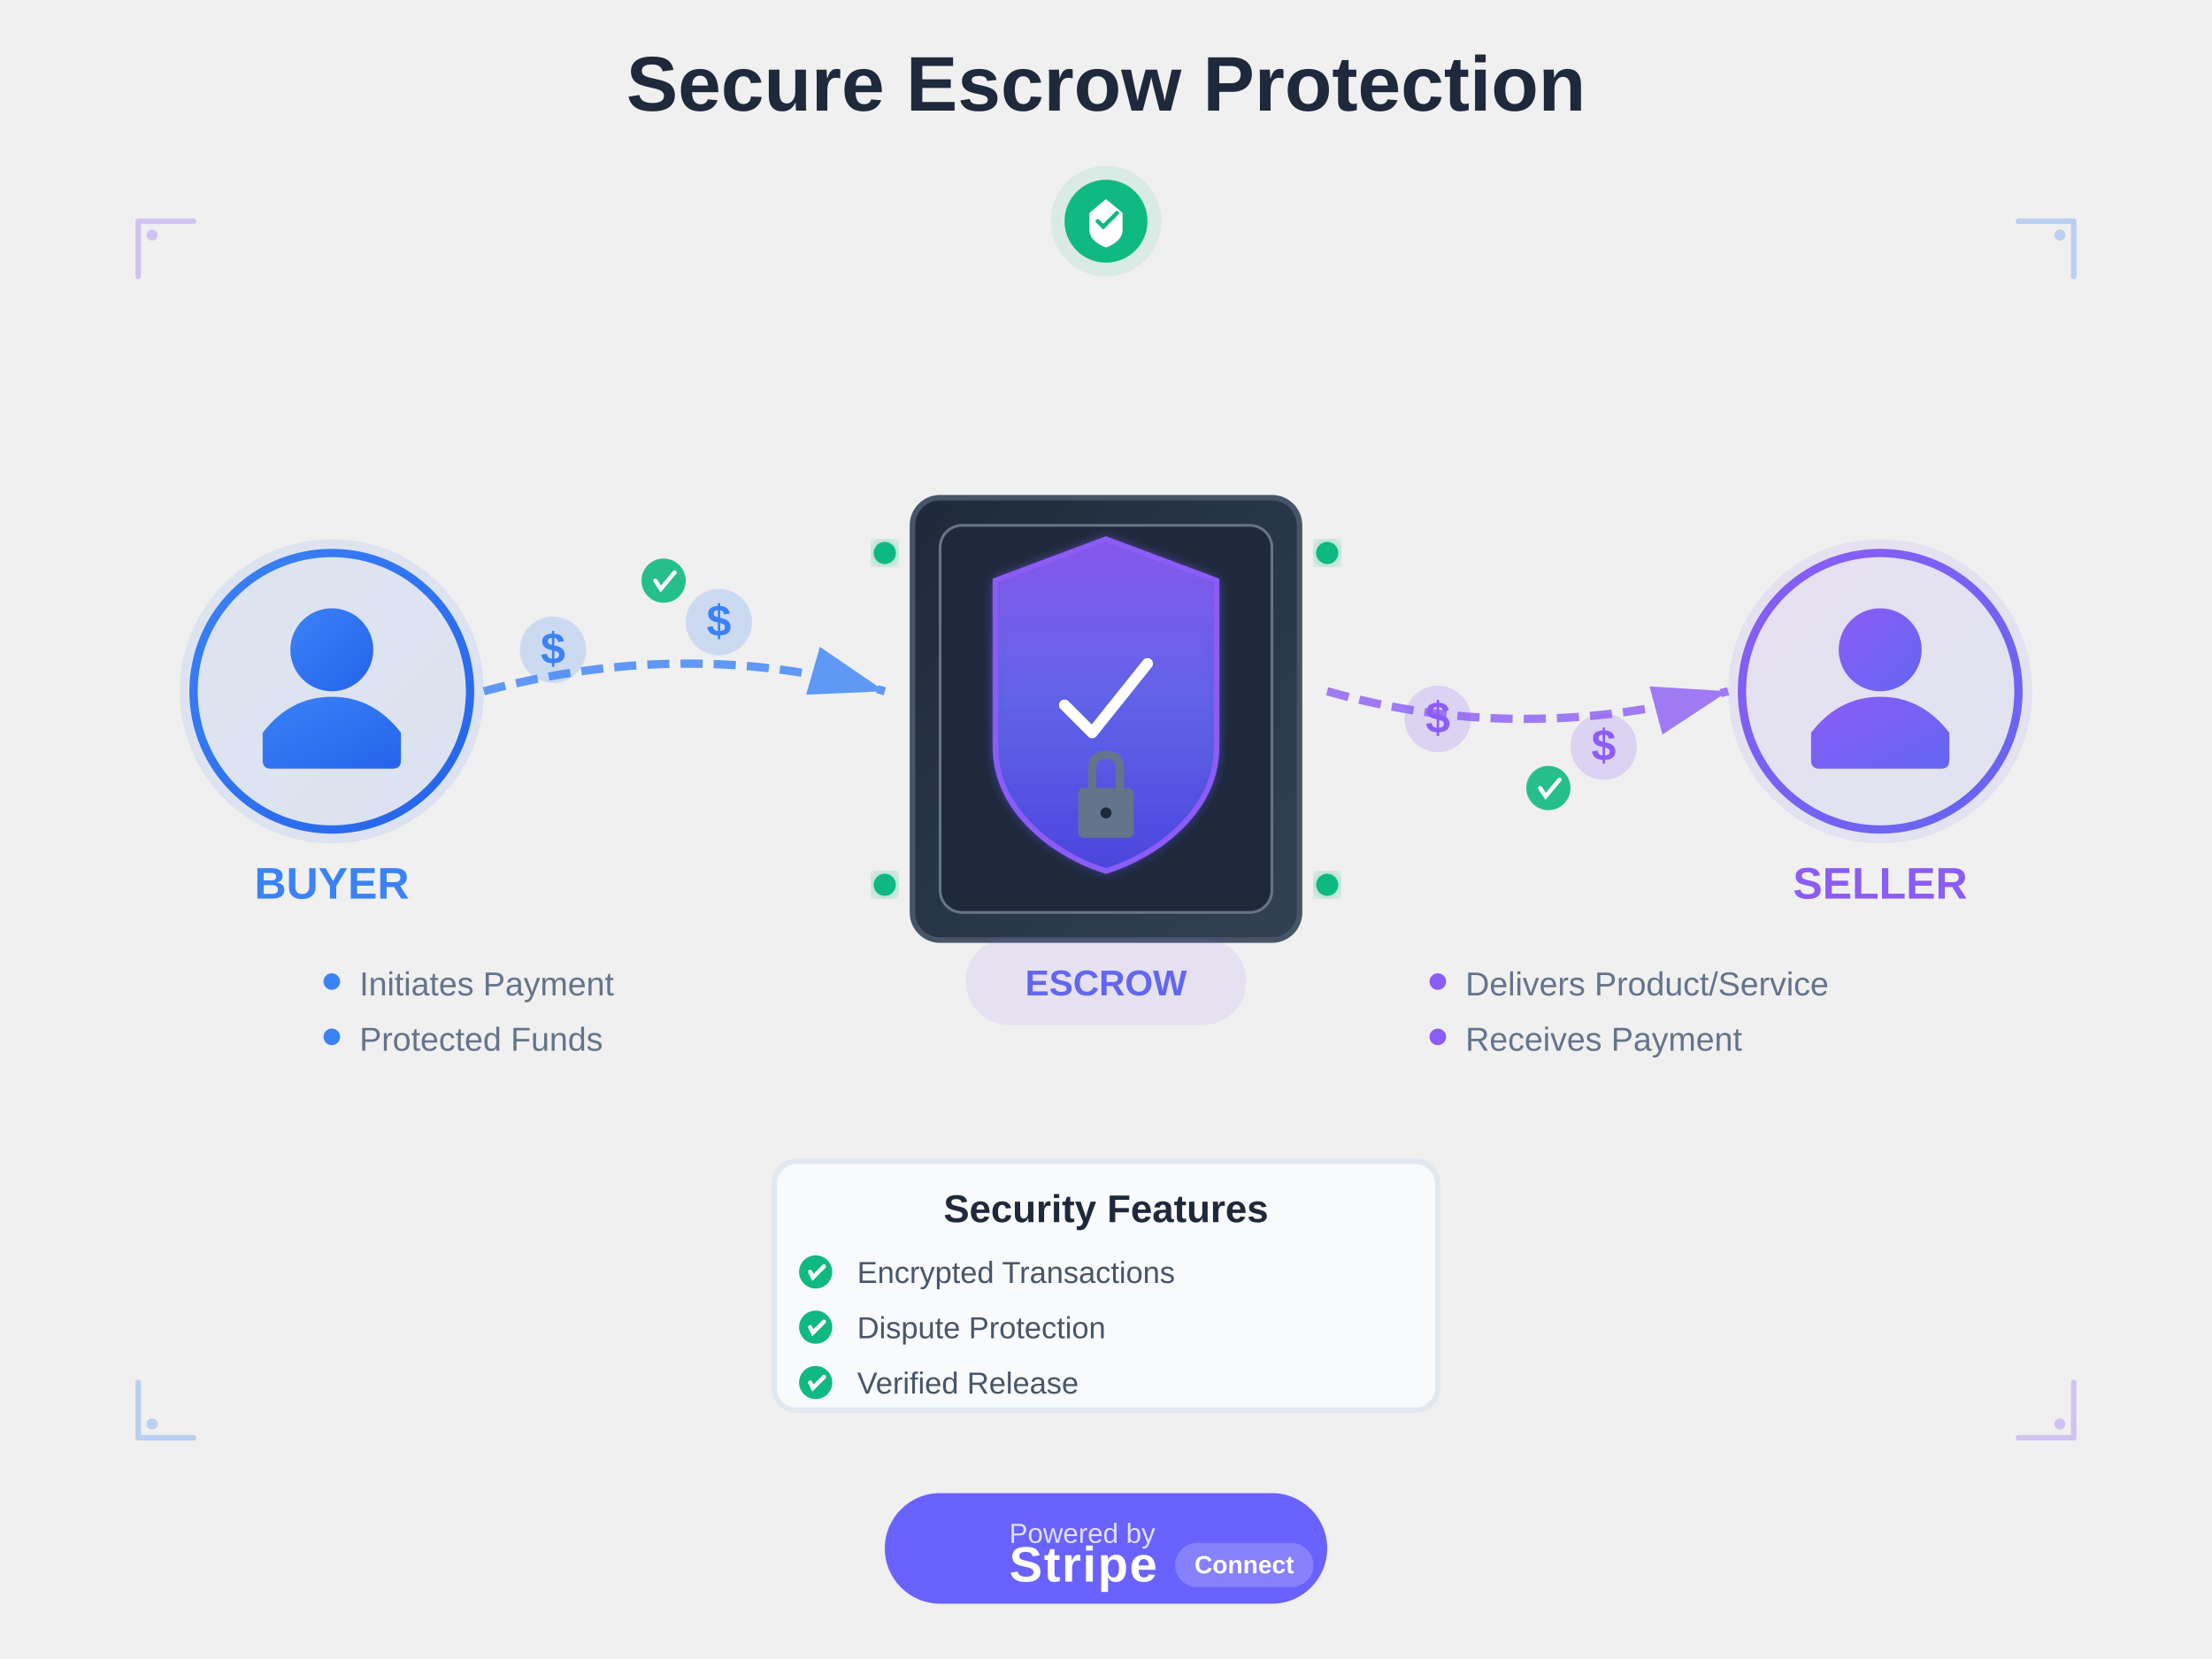
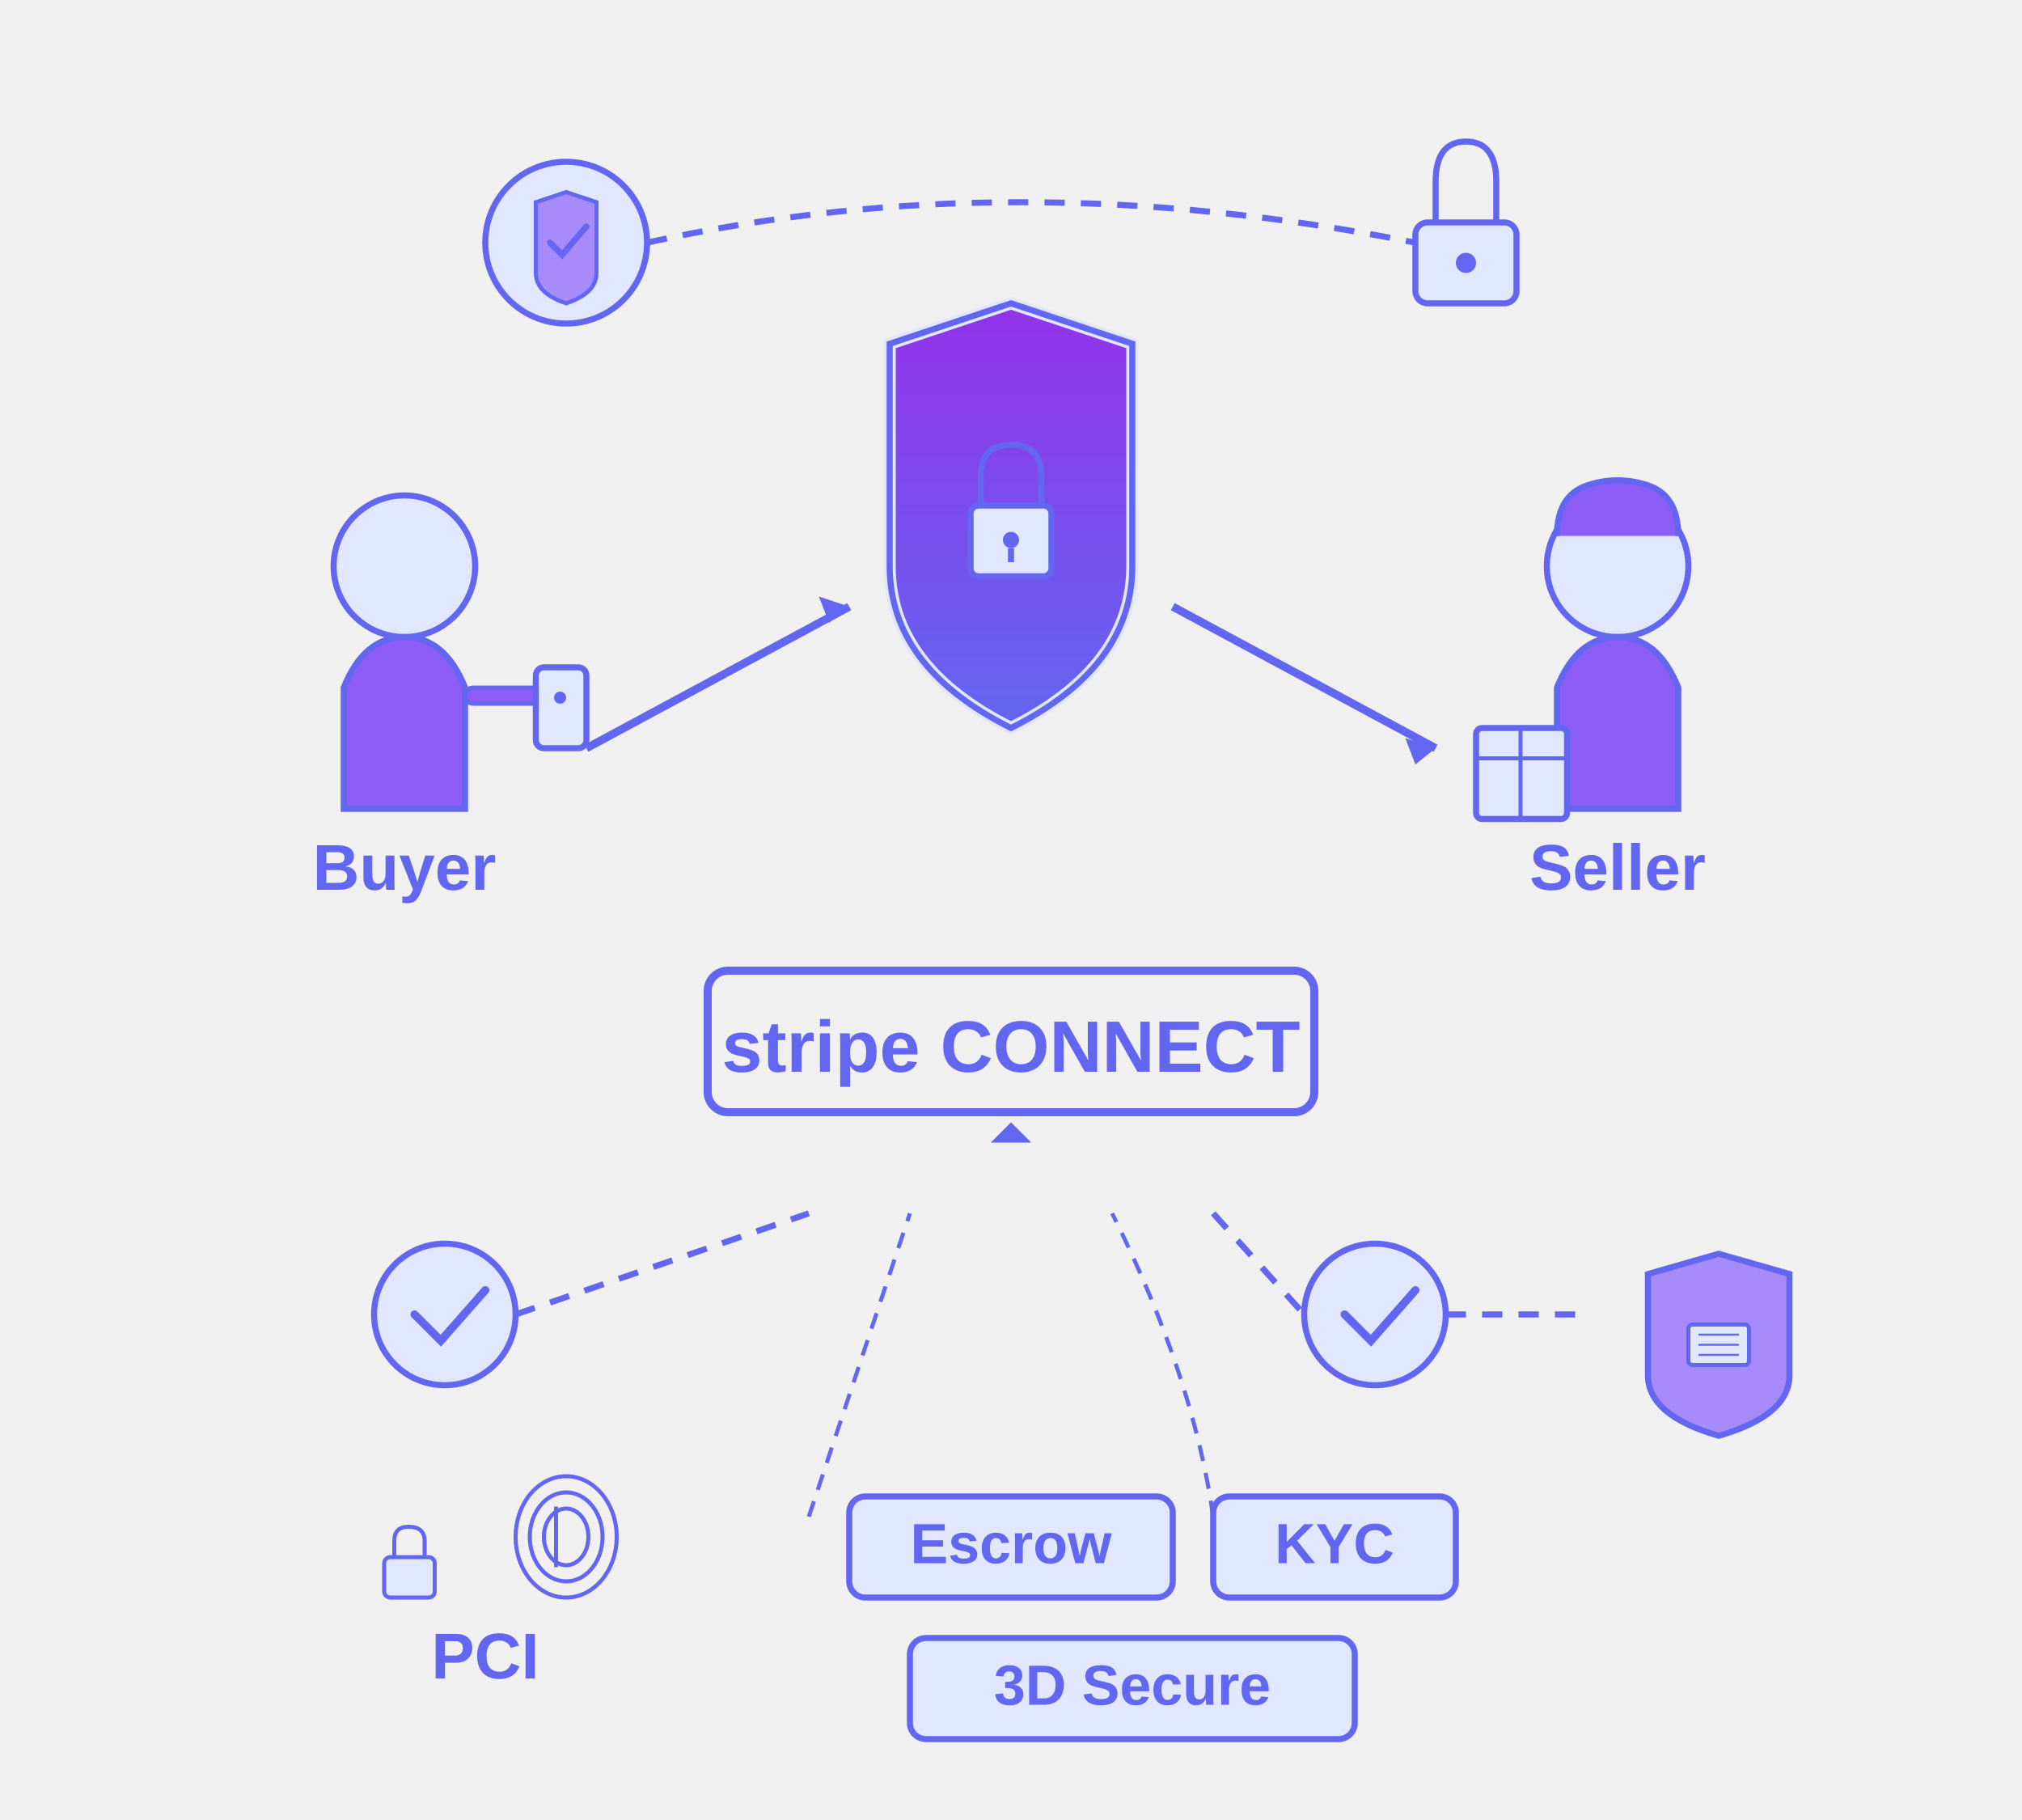
- <svg xmlns="http://www.w3.org/2000/svg" viewBox="0 0 800 600" style="background: transparent;">
+ <svg xmlns="http://www.w3.org/2000/svg" viewBox="0 0 1000 900" width="1000" height="900">
  <defs>
-     <linearGradient id="purpleGrad" x1="0%" y1="0%" x2="100%" y2="100%">
-       <stop offset="0%" style="stop-color:#8B5CF6;stop-opacity:1" />
+     <linearGradient id="shieldGradient" x1="0%" y1="0%" x2="0%" y2="100%">
+       <stop offset="0%" style="stop-color:#9333EA;stop-opacity:1" />
      <stop offset="100%" style="stop-color:#6366F1;stop-opacity:1" />
    </linearGradient>
-     <linearGradient id="blueGrad" x1="0%" y1="0%" x2="100%" y2="100%">
-       <stop offset="0%" style="stop-color:#3B82F6;stop-opacity:1" />
-       <stop offset="100%" style="stop-color:#2563EB;stop-opacity:1" />
-     </linearGradient>
-     <linearGradient id="shieldGrad" x1="0%" y1="0%" x2="0%" y2="100%">
-       <stop offset="0%" style="stop-color:#8B5CF6;stop-opacity:0.9" />
-       <stop offset="50%" style="stop-color:#6366F1;stop-opacity:0.95" />
-       <stop offset="100%" style="stop-color:#4F46E5;stop-opacity:1" />
-     </linearGradient>
-     <linearGradient id="vaultGrad" x1="0%" y1="0%" x2="100%" y2="100%">
-       <stop offset="0%" style="stop-color:#1E293B;stop-opacity:1" />
-       <stop offset="100%" style="stop-color:#334155;stop-opacity:1" />
-     </linearGradient>
-     <filter id="glow">
-       <feGaussianBlur stdDeviation="4" result="coloredBlur" />
-       <feMerge>
-         <feMergeNode in="coloredBlur" />
-         <feMergeNode in="SourceGraphic" />
-       </feMerge>
-     </filter>
-     <filter id="softGlow">
-       <feGaussianBlur stdDeviation="2" result="coloredBlur" />
-       <feMerge>
-         <feMergeNode in="coloredBlur" />
-         <feMergeNode in="SourceGraphic" />
-       </feMerge>
-     </filter>
  </defs>
-   <text x="400" y="40" font-family="Arial, sans-serif" font-size="28" font-weight="bold" fill="#1E293B" text-anchor="middle">
-     Secure Escrow Protection
-   </text>
  <g id="buyer">
-     <circle cx="120" cy="250" r="55" fill="url(#blueGrad)" opacity="0.1" />
-     <circle cx="120" cy="250" r="50" fill="none" stroke="url(#blueGrad)" stroke-width="3" />
-     <circle cx="120" cy="235" r="15" fill="url(#blueGrad)" />
-     <path d="M 120 252 Q 105 252 95 265 L 95 275 Q 95 278 98 278 L 142 278 Q 145 278 145 275 L 145 265 Q 135 252 120 252 Z" fill="url(#blueGrad)" />
-     <text x="120" y="325" font-family="Arial, sans-serif" font-size="16" font-weight="600" fill="#3B82F6" text-anchor="middle">BUYER</text>
-     <g transform="translate(120, 355)">
-       <circle cx="0" cy="0" r="3" fill="#3B82F6" />
-       <text x="10" y="5" font-family="Arial, sans-serif" font-size="12" fill="#64748B">Initiates Payment</text>
-     </g>
-     <g transform="translate(120, 375)">
-       <circle cx="0" cy="0" r="3" fill="#3B82F6" />
-       <text x="10" y="5" font-family="Arial, sans-serif" font-size="12" fill="#64748B">Protected Funds</text>
-     </g>
+     <circle cx="200" cy="280" r="35" fill="#E0E7FF" stroke="#6366F1" stroke-width="3" />
+     <path d="M200 315 Q180 315 170 340 L170 400 L230 400 L230 340 Q220 315 200 315 Z" fill="#8B5CF6" stroke="#6366F1" stroke-width="3" />
+     <rect x="230" y="340" width="40" height="8" rx="4" fill="#8B5CF6" stroke="#6366F1" stroke-width="2" />
+     <rect x="265" y="330" width="25" height="40" rx="4" fill="#E0E7FF" stroke="#6366F1" stroke-width="3" />
+     <circle cx="277" cy="345" r="3" fill="#6366F1" />
+     <text x="200" y="440" font-family="Arial, sans-serif" font-size="32" font-weight="bold" fill="#6366F1" text-anchor="middle">Buyer</text>
  </g>
  <g id="seller">
-     <circle cx="680" cy="250" r="55" fill="url(#purpleGrad)" opacity="0.1" />
-     <circle cx="680" cy="250" r="50" fill="none" stroke="url(#purpleGrad)" stroke-width="3" />
-     <circle cx="680" cy="235" r="15" fill="url(#purpleGrad)" />
-     <path d="M 680 252 Q 665 252 655 265 L 655 275 Q 655 278 658 278 L 702 278 Q 705 278 705 275 L 705 265 Q 695 252 680 252 Z" fill="url(#purpleGrad)" />
-     <text x="680" y="325" font-family="Arial, sans-serif" font-size="16" font-weight="600" fill="#8B5CF6" text-anchor="middle">SELLER</text>
-     <g transform="translate(520, 355)">
-       <circle cx="0" cy="0" r="3" fill="#8B5CF6" />
-       <text x="10" y="5" font-family="Arial, sans-serif" font-size="12" fill="#64748B">Delivers Product/Service</text>
+     <circle cx="800" cy="280" r="35" fill="#E0E7FF" stroke="#6366F1" stroke-width="3" />
+     <path d="M770 265 Q770 245 785 240 Q800 235 815 240 Q830 245 830 265" fill="#8B5CF6" stroke="#6366F1" stroke-width="3" />
+     <path d="M800 315 Q780 315 770 340 L770 400 L830 400 L830 340 Q820 315 800 315 Z" fill="#8B5CF6" stroke="#6366F1" stroke-width="3" />
+     <rect x="730" y="360" width="45" height="45" rx="3" fill="#E0E7FF" stroke="#6366F1" stroke-width="3" />
+     <line x1="730" y1="375" x2="775" y2="375" stroke="#6366F1" stroke-width="2" />
+     <line x1="752" y1="360" x2="752" y2="405" stroke="#6366F1" stroke-width="2" />
+     <text x="800" y="440" font-family="Arial, sans-serif" font-size="32" font-weight="bold" fill="#6366F1" text-anchor="middle">Seller</text>
+   </g>
+   <g id="shield">
+     <path d="M500 150 L560 170 L560 280 Q560 330 500 360 Q440 330 440 280 L440 170 Z" fill="url(#shieldGradient)" stroke="#E0E7FF" stroke-width="6" />
+     <path d="M500 150 L560 170 L560 280 Q560 330 500 360 Q440 330 440 280 L440 170 Z" fill="none" stroke="#6366F1" stroke-width="3" />
+     <rect x="480" y="250" width="40" height="35" rx="4" fill="#E0E7FF" stroke="#6366F1" stroke-width="3" />
+     <path d="M485 250 L485 235 Q485 220 500 220 Q515 220 515 235 L515 250" fill="none" stroke="#6366F1" stroke-width="3" />
+     <circle cx="500" cy="267" r="4" fill="#6366F1" />
+     <line x1="500" y1="271" x2="500" y2="278" stroke="#6366F1" stroke-width="3" />
+   </g>
+   <g id="arrow1">
+     <line x1="290" y1="370" x2="420" y2="300" stroke="#6366F1" stroke-width="4" stroke-dasharray="none" />
+     <polygon points="420,300 405,295 410,308" fill="#6366F1" />
+   </g>
+   <g id="arrow2">
+     <line x1="580" y1="300" x2="710" y2="370" stroke="#6366F1" stroke-width="4" />
+     <polygon points="710,370 695,365 700,378" fill="#6366F1" />
+   </g>
+   <g id="checkShield">
+     <circle cx="280" cy="120" r="40" fill="#E0E7FF" stroke="#6366F1" stroke-width="3" />
+     <path d="M280 95 L295 100 L295 135 Q295 145 280 150 Q265 145 265 135 L265 100 Z" fill="#A78BFA" stroke="#6366F1" stroke-width="2" />
+     <polyline points="272,120 278,126 290,112" fill="none" stroke="#6366F1" stroke-width="3" stroke-linecap="round" />
+   </g>
+   <g id="padlock">
+     <rect x="700" y="110" width="50" height="40" rx="6" fill="#E0E7FF" stroke="#6366F1" stroke-width="3" />
+     <path d="M710 110 L710 90 Q710 70 725 70 Q740 70 740 90 L740 110" fill="none" stroke="#6366F1" stroke-width="3" />
+     <circle cx="725" cy="130" r="5" fill="#6366F1" />
+   </g>
+   <path d="M320 120 Q500 80 700 120" fill="none" stroke="#6366F1" stroke-width="3" stroke-dasharray="10,8" />
+   <g id="stripeBranding">
+     <rect x="350" y="480" width="300" height="70" rx="10" fill="none" stroke="#6366F1" stroke-width="4" />
+     <text x="500" y="530" font-family="Arial, sans-serif" font-size="36" font-weight="bold" fill="#6366F1" text-anchor="middle">stripe CONNECT</text>
+     <polygon points="500,555 490,565 510,565" fill="#6366F1" />
+   </g>
+   <circle cx="220" cy="650" r="35" fill="#E0E7FF" stroke="#6366F1" stroke-width="3" />
+   <polyline points="205,650 218,663 240,638" fill="none" stroke="#6366F1" stroke-width="4" stroke-linecap="round" />
+   <circle cx="680" cy="650" r="35" fill="#E0E7FF" stroke="#6366F1" stroke-width="3" />
+   <polyline points="665,650 678,663 700,638" fill="none" stroke="#6366F1" stroke-width="4" stroke-linecap="round" />
+   <g id="badge">
+     <path d="M850 620 L885 630 L885 680 Q885 700 850 710 Q815 700 815 680 L815 630 Z" fill="#A78BFA" stroke="#6366F1" stroke-width="3" />
+     <rect x="835" y="655" width="30" height="20" rx="2" fill="#E0E7FF" stroke="#6366F1" stroke-width="2" />
+     <line x1="840" y1="660" x2="860" y2="660" stroke="#6366F1" stroke-width="1" />
+     <line x1="840" y1="665" x2="860" y2="665" stroke="#6366F1" stroke-width="1" />
+     <line x1="840" y1="670" x2="860" y2="670" stroke="#6366F1" stroke-width="1" />
+   </g>
+   <path d="M255 650 L400 600" stroke="#6366F1" stroke-width="3" stroke-dasharray="10,8" fill="none" />
+   <path d="M600 600 L645 650" stroke="#6366F1" stroke-width="3" stroke-dasharray="10,8" fill="none" />
+   <path d="M715 650 L780 650" stroke="#6366F1" stroke-width="3" stroke-dasharray="10,8" fill="none" />
+   <rect x="420" y="740" width="160" height="50" rx="8" fill="#E0E7FF" stroke="#6366F1" stroke-width="3" />
+   <text x="500" y="773" font-family="Arial, sans-serif" font-size="28" font-weight="bold" fill="#6366F1" text-anchor="middle">Escrow</text>
+   <rect x="600" y="740" width="120" height="50" rx="8" fill="#E0E7FF" stroke="#6366F1" stroke-width="3" />
+   <text x="660" y="773" font-family="Arial, sans-serif" font-size="28" font-weight="bold" fill="#6366F1" text-anchor="middle">KYC</text>
+   <rect x="450" y="810" width="220" height="50" rx="8" fill="#E0E7FF" stroke="#6366F1" stroke-width="3" />
+   <text x="560" y="843" font-family="Arial, sans-serif" font-size="28" font-weight="bold" fill="#6366F1" text-anchor="middle">3D Secure</text>
+   <g id="pci">
+     <rect x="190" y="770" width="25" height="20" rx="3" fill="#E0E7FF" stroke="#6366F1" stroke-width="2" />
+     <path d="M195 770 L195 762 Q195 755 202 755 Q210 755 210 762 L210 770" fill="none" stroke="#6366F1" stroke-width="2" />
+     <g transform="translate(280, 760)">
+       <ellipse cx="0" cy="0" rx="25" ry="30" fill="none" stroke="#6366F1" stroke-width="2" />
+       <ellipse cx="0" cy="0" rx="18" ry="22" fill="none" stroke="#6366F1" stroke-width="2" />
+       <ellipse cx="0" cy="0" rx="11" ry="14" fill="none" stroke="#6366F1" stroke-width="2" />
+       <line x1="-5" y1="-15" x2="-5" y2="15" stroke="#6366F1" stroke-width="2" />
    </g>
-     <g transform="translate(520, 375)">
-       <circle cx="0" cy="0" r="3" fill="#8B5CF6" />
-       <text x="10" y="5" font-family="Arial, sans-serif" font-size="12" fill="#64748B">Receives Payment</text>
-     </g>
+     <text x="240" y="830" font-family="Arial, sans-serif" font-size="32" font-weight="bold" fill="#6366F1" text-anchor="middle">PCI</text>
  </g>
-   <g id="vault">
-     <rect x="330" y="180" width="140" height="160" rx="10" fill="url(#vaultGrad)" stroke="#475569" stroke-width="2" />
-     <rect x="340" y="190" width="120" height="140" rx="8" fill="#1E293B" stroke="#64748B" stroke-width="1" />
-     <path d="M 400 195 L 440 210 L 440 270 Q 440 290 420 305 Q 410 312 400 315 Q 390 312 380 305 Q 360 290 360 270 L 360 210 Z" fill="url(#shieldGrad)" filter="url(#softGlow)" opacity="0.95" />
-     <path d="M 400 195 L 440 210 L 440 270 Q 440 290 420 305 Q 410 312 400 315 Q 390 312 380 305 Q 360 290 360 270 L 360 210 Z" fill="none" stroke="#8B5CF6" stroke-width="2" />
-     <path d="M 385 255 L 395 265 L 415 240" fill="none" stroke="#FFFFFF" stroke-width="4" stroke-linecap="round" stroke-linejoin="round" />
-     <rect x="390" y="285" width="20" height="18" rx="2" fill="#64748B" />
-     <path d="M 395 285 L 395 278 Q 395 273 400 273 Q 405 273 405 278 L 405 285" fill="none" stroke="#64748B" stroke-width="3" stroke-linecap="round" />
-     <circle cx="400" cy="294" r="2" fill="#1E293B" />
-     <circle cx="320" cy="200" r="4" fill="#10B981" filter="url(#glow)" />
-     <circle cx="480" cy="200" r="4" fill="#10B981" filter="url(#glow)" />
-     <circle cx="320" cy="320" r="4" fill="#10B981" filter="url(#glow)" />
-     <circle cx="480" cy="320" r="4" fill="#10B981" filter="url(#glow)" />
-   </g>
-   <g id="moneyFlowLeft">
-     <defs>
-       <marker id="arrowBlue" markerWidth="10" markerHeight="10" refX="9" refY="3" orient="auto" markerUnits="strokeWidth">
-         <path d="M0,0 L0,6 L9,3 z" fill="#3B82F6" />
-       </marker>
-     </defs>
-     <path d="M 175 250 Q 250 230 320 250" fill="none" stroke="#3B82F6" stroke-width="3" stroke-dasharray="8,4" marker-end="url(#arrowBlue)" opacity="0.8" />
-     <g transform="translate(200, 235)">
-       <circle cx="0" cy="0" r="12" fill="#3B82F6" opacity="0.2" />
-       <text x="0" y="5" font-family="Arial, sans-serif" font-size="16" font-weight="bold" fill="#3B82F6" text-anchor="middle">$</text>
-     </g>
-     <g transform="translate(260, 225)">
-       <circle cx="0" cy="0" r="12" fill="#3B82F6" opacity="0.2" />
-       <text x="0" y="5" font-family="Arial, sans-serif" font-size="16" font-weight="bold" fill="#3B82F6" text-anchor="middle">$</text>
-     </g>
-     <g transform="translate(240, 210)">
-       <circle cx="0" cy="0" r="8" fill="#10B981" opacity="0.9" />
-       <path d="M -3 0 L -1 3 L 4 -3" fill="none" stroke="#FFFFFF" stroke-width="1.5" stroke-linecap="round" />
-     </g>
-   </g>
-   <g id="moneyFlowRight">
-     <defs>
-       <marker id="arrowPurple" markerWidth="10" markerHeight="10" refX="9" refY="3" orient="auto" markerUnits="strokeWidth">
-         <path d="M0,0 L0,6 L9,3 z" fill="#8B5CF6" />
-       </marker>
-     </defs>
-     <path d="M 480 250 Q 550 270 625 250" fill="none" stroke="#8B5CF6" stroke-width="3" stroke-dasharray="8,4" marker-end="url(#arrowPurple)" opacity="0.8" />
-     <g transform="translate(520, 260)">
-       <circle cx="0" cy="0" r="12" fill="#8B5CF6" opacity="0.2" />
-       <text x="0" y="5" font-family="Arial, sans-serif" font-size="16" font-weight="bold" fill="#8B5CF6" text-anchor="middle">$</text>
-     </g>
-     <g transform="translate(580, 270)">
-       <circle cx="0" cy="0" r="12" fill="#8B5CF6" opacity="0.2" />
-       <text x="0" y="5" font-family="Arial, sans-serif" font-size="16" font-weight="bold" fill="#8B5CF6" text-anchor="middle">$</text>
-     </g>
-     <g transform="translate(560, 285)">
-       <circle cx="0" cy="0" r="8" fill="#10B981" opacity="0.9" />
-       <path d="M -3 0 L -1 3 L 4 -3" fill="none" stroke="#FFFFFF" stroke-width="1.5" stroke-linecap="round" />
-     </g>
-   </g>
-   <g transform="translate(400, 355)">
-     <rect x="-50" y="-15" width="100" height="30" rx="15" fill="#8B5CF6" opacity="0.1" stroke="#8B5CF6" stroke-width="1.5" />
-     <text x="0" y="5" font-family="Arial, sans-serif" font-size="13" font-weight="700" fill="#6366F1" text-anchor="middle">ESCROW</text>
-   </g>
-   <g id="securityFeatures">
-     <rect x="280" y="420" width="240" height="90" rx="8" fill="#F8FAFC" stroke="#E2E8F0" stroke-width="2" />
-     <text x="400" y="442" font-family="Arial, sans-serif" font-size="14" font-weight="700" fill="#1E293B" text-anchor="middle">Security Features</text>
-     <g transform="translate(295, 460)">
-       <circle cx="0" cy="0" r="6" fill="#10B981" />
-       <path d="M -2 0 L -1 2 L 3 -2" fill="none" stroke="#FFFFFF" stroke-width="1.5" stroke-linecap="round" />
-       <text x="15" y="4" font-family="Arial, sans-serif" font-size="11" fill="#475569">Encrypted Transactions</text>
-     </g>
-     <g transform="translate(295, 480)">
-       <circle cx="0" cy="0" r="6" fill="#10B981" />
-       <path d="M -2 0 L -1 2 L 3 -2" fill="none" stroke="#FFFFFF" stroke-width="1.5" stroke-linecap="round" />
-       <text x="15" y="4" font-family="Arial, sans-serif" font-size="11" fill="#475569">Dispute Protection</text>
-     </g>
-     <g transform="translate(295, 500)">
-       <circle cx="0" cy="0" r="6" fill="#10B981" />
-       <path d="M -2 0 L -1 2 L 3 -2" fill="none" stroke="#FFFFFF" stroke-width="1.5" stroke-linecap="round" />
-       <text x="15" y="4" font-family="Arial, sans-serif" font-size="11" fill="#475569">Verified Release</text>
-     </g>
-   </g>
-   <g id="stripeBranding" transform="translate(400, 560)">
-     <rect x="-80" y="-20" width="160" height="40" rx="20" fill="#635BFF" opacity="0.95" />
-     <text x="-35" y="-2" font-family="Arial, sans-serif" font-size="10" fill="#FFFFFF" opacity="0.8">Powered by</text>
-     <text x="-35" y="12" font-family="Arial, sans-serif" font-size="18" font-weight="700" fill="#FFFFFF" letter-spacing="0.5">Stripe</text>
-     <rect x="25" y="-2" width="50" height="16" rx="8" fill="#FFFFFF" opacity="0.2" />
-     <text x="50" y="9" font-family="Arial, sans-serif" font-size="9" font-weight="600" fill="#FFFFFF" text-anchor="middle">Connect</text>
-   </g>
-   <g id="decorativeElements" opacity="0.3">
-     <path d="M 50 80 L 50 100 M 50 80 L 70 80" stroke="#8B5CF6" stroke-width="2" stroke-linecap="round" />
-     <circle cx="55" cy="85" r="2" fill="#8B5CF6" />
-     <path d="M 750 80 L 750 100 M 750 80 L 730 80" stroke="#3B82F6" stroke-width="2" stroke-linecap="round" />
-     <circle cx="745" cy="85" r="2" fill="#3B82F6" />
-     <path d="M 50 520 L 50 500 M 50 520 L 70 520" stroke="#3B82F6" stroke-width="2" stroke-linecap="round" />
-     <circle cx="55" cy="515" r="2" fill="#3B82F6" />
-     <path d="M 750 520 L 750 500 M 750 520 L 730 520" stroke="#8B5CF6" stroke-width="2" stroke-linecap="round" />
-     <circle cx="745" cy="515" r="2" fill="#8B5CF6" />
-   </g>
-   <g transform="translate(400, 80)">
-     <circle cx="0" cy="0" r="20" fill="#10B981" opacity="0.1" />
-     <circle cx="0" cy="0" r="15" fill="#10B981" />
-     <path d="M 0 -8 L 6 -3 L 6 3 Q 6 6 3 8 Q 1.5 9 0 9.5 Q -1.5 9 -3 8 Q -6 6 -6 3 L -6 -3 Z" fill="#FFFFFF" />
-     <path d="M -3 0 L -1 2 L 4 -3" fill="none" stroke="#10B981" stroke-width="1.5" stroke-linecap="round" />
-   </g>
+   <path d="M400 750 Q410 720 450 600" stroke="#6366F1" stroke-width="2" stroke-dasharray="8,6" fill="none" />
+   <path d="M600 750 Q590 680 550 600" stroke="#6366F1" stroke-width="2" stroke-dasharray="8,6" fill="none" />
</svg>
